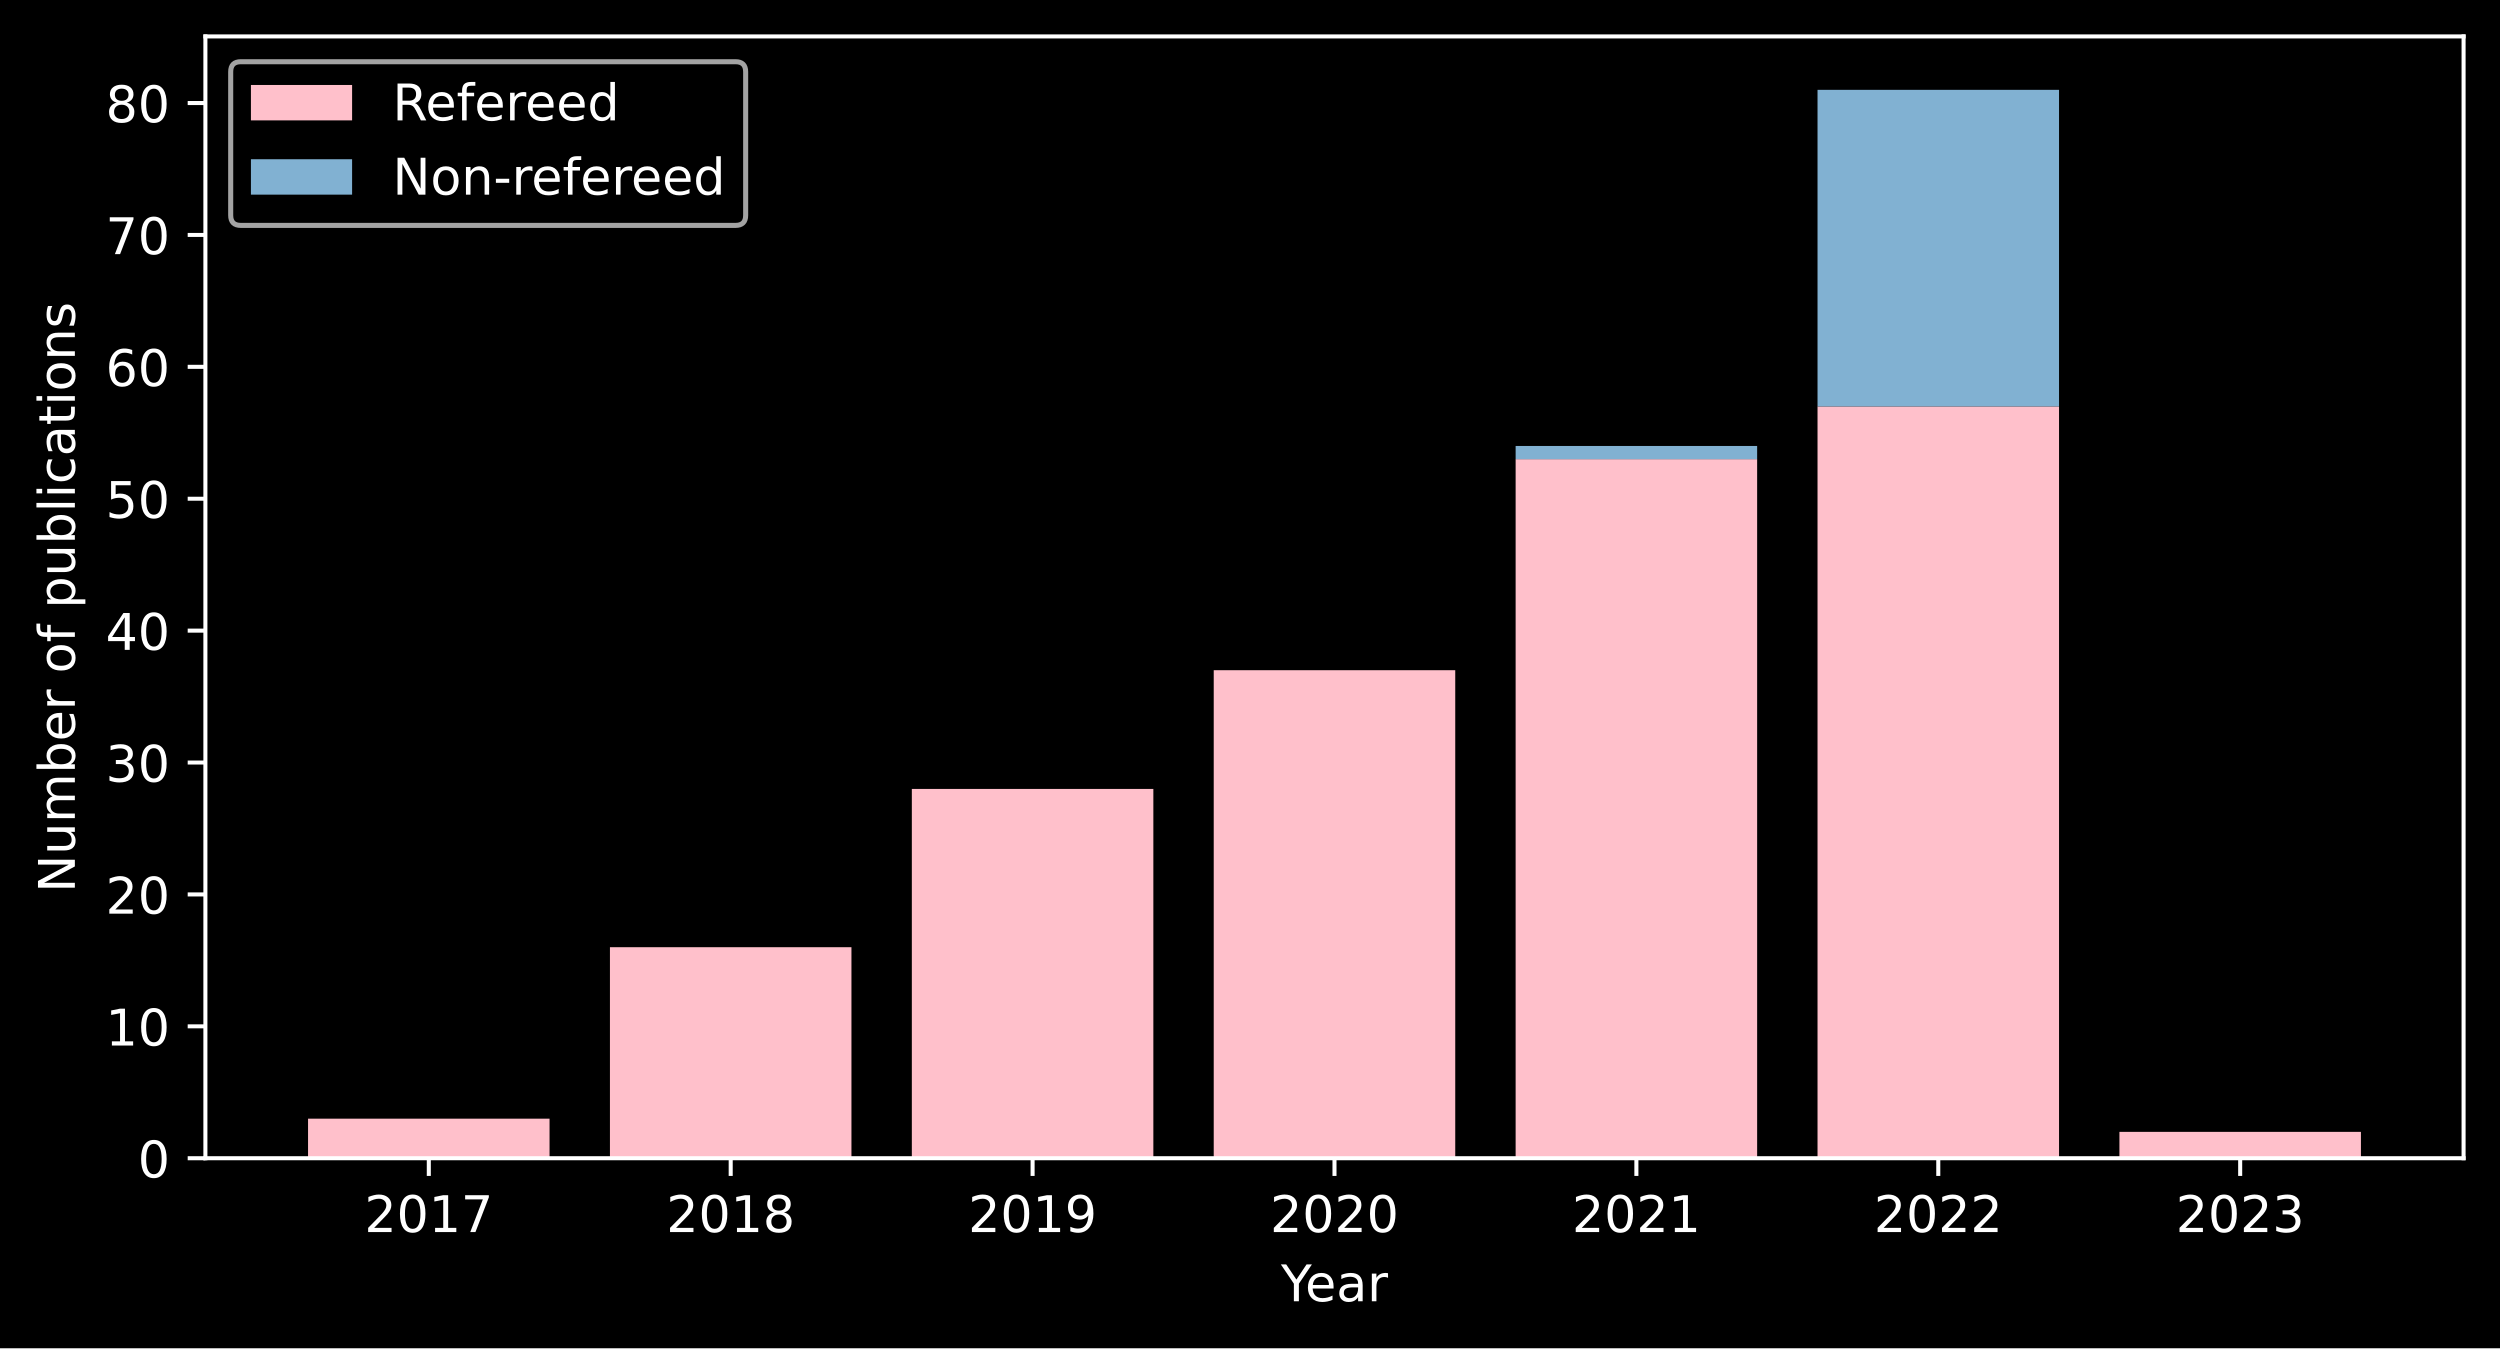
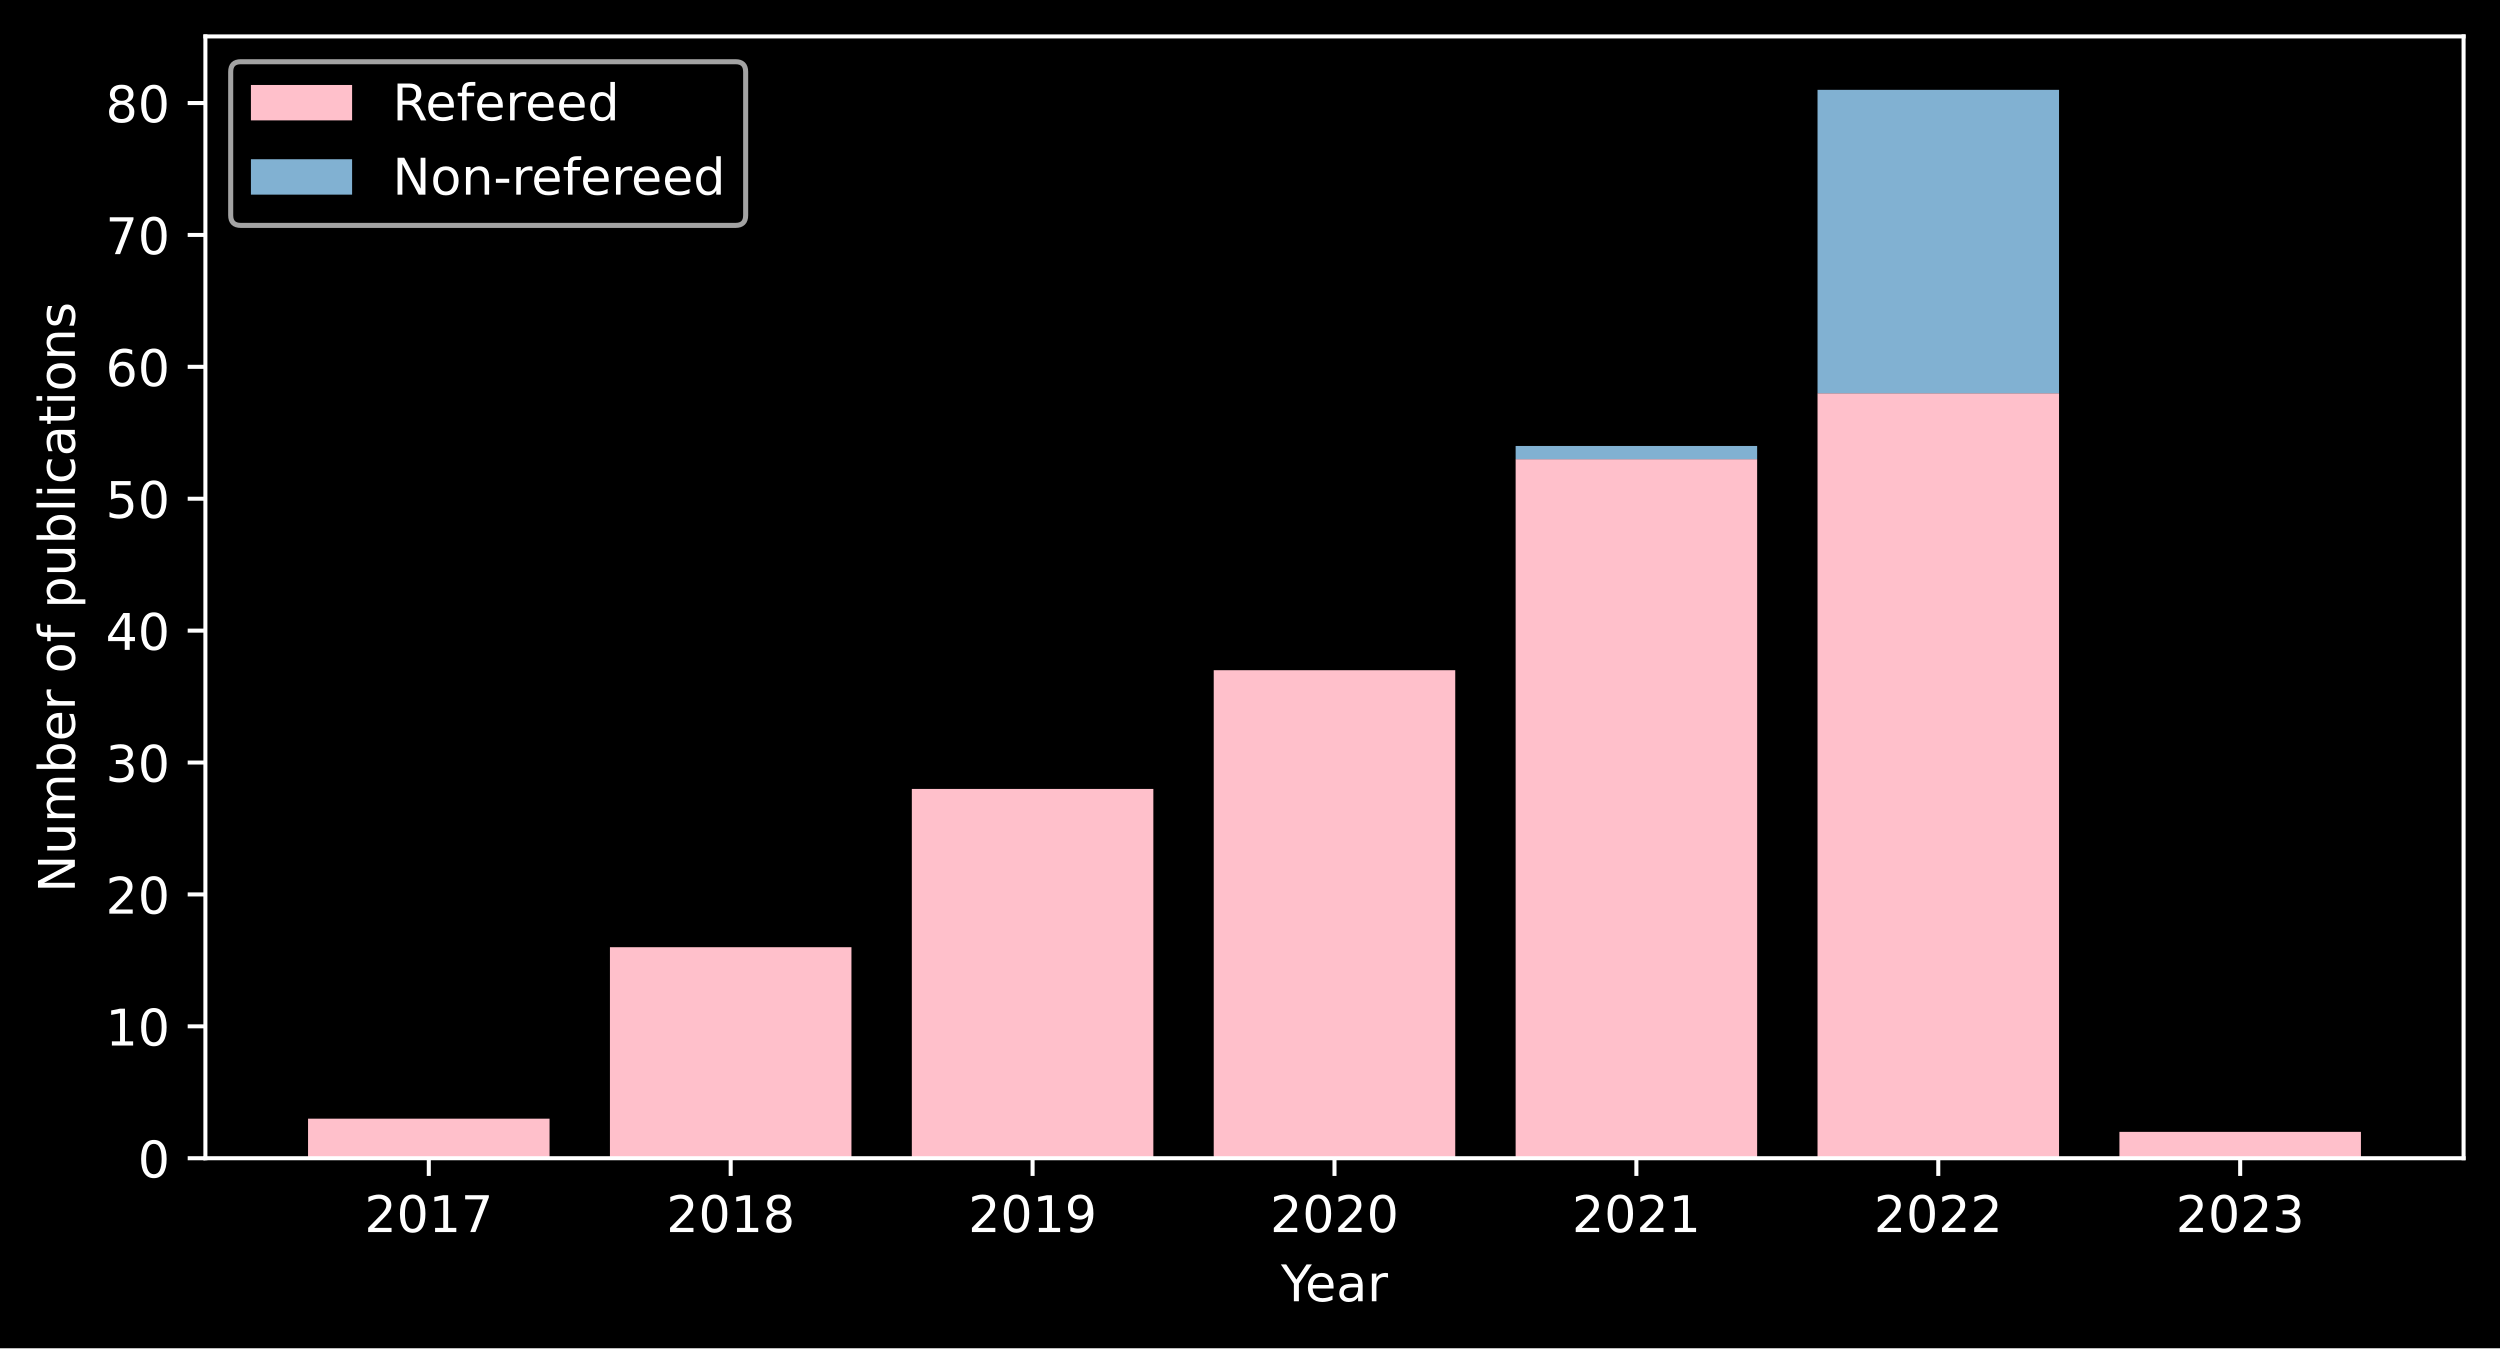
<svg xmlns="http://www.w3.org/2000/svg" xmlns:xlink="http://www.w3.org/1999/xlink" width="494.203pt" height="266.516pt" viewBox="0 0 494.203 266.516" version="1.1">
  <defs>
    <style type="text/css">*{stroke-linejoin: round; stroke-linecap: butt}</style>
  </defs>
  <g id="figure_1">
    <g id="patch_1">
      <path d="M 0 266.516  L 494.203 266.516  L 494.203 0  L 0 0  z " />
    </g>
    <g id="axes_1">
      <g id="patch_2">
        <path d="M 40.603 228.96  L 487.003 228.96  L 487.003 7.2  L 40.603 7.2  z " />
      </g>
      <g id="patch_3">
-         <path d="M 418.969 228.96  L 466.712 228.96  L 466.712 223.745  L 418.969 223.745  z " clip-path="url(#p622ec186ce)" style="fill: #ffc0cb" />
+         <path d="M 418.969 228.96  L 466.712 228.96  L 466.712 223.745  L 418.969 223.745  z " clip-path="url(#pd39dafc550)" style="fill: #ffc0cb" />
      </g>
      <g id="patch_4">
-         <path d="M 359.29 228.96  L 407.033 228.96  L 407.033 80.338  L 359.29 80.338  z " clip-path="url(#p622ec186ce)" style="fill: #ffc0cb" />
+         <path d="M 359.29 228.96  L 407.033 228.96  L 407.033 77.73  L 359.29 77.73  z " clip-path="url(#pd39dafc550)" style="fill: #ffc0cb" />
      </g>
      <g id="patch_5">
-         <path d="M 299.611 228.96  L 347.354 228.96  L 347.354 90.767  L 299.611 90.767  z " clip-path="url(#p622ec186ce)" style="fill: #ffc0cb" />
+         <path d="M 299.611 228.96  L 347.354 228.96  L 347.354 90.767  L 299.611 90.767  z " clip-path="url(#pd39dafc550)" style="fill: #ffc0cb" />
      </g>
      <g id="patch_6">
-         <path d="M 239.931 228.96  L 287.675 228.96  L 287.675 132.486  L 239.931 132.486  z " clip-path="url(#p622ec186ce)" style="fill: #ffc0cb" />
+         <path d="M 239.931 228.96  L 287.675 228.96  L 287.675 132.486  L 239.931 132.486  z " clip-path="url(#pd39dafc550)" style="fill: #ffc0cb" />
      </g>
      <g id="patch_7">
-         <path d="M 180.252 228.96  L 227.996 228.96  L 227.996 155.953  L 180.252 155.953  z " clip-path="url(#p622ec186ce)" style="fill: #ffc0cb" />
+         <path d="M 180.252 228.96  L 227.996 228.96  L 227.996 155.953  L 180.252 155.953  z " clip-path="url(#pd39dafc550)" style="fill: #ffc0cb" />
      </g>
      <g id="patch_8">
-         <path d="M 120.573 228.96  L 168.316 228.96  L 168.316 187.241  L 120.573 187.241  z " clip-path="url(#p622ec186ce)" style="fill: #ffc0cb" />
+         <path d="M 120.573 228.96  L 168.316 228.96  L 168.316 187.241  L 120.573 187.241  z " clip-path="url(#pd39dafc550)" style="fill: #ffc0cb" />
      </g>
      <g id="patch_9">
-         <path d="M 60.894 228.96  L 108.637 228.96  L 108.637 221.138  L 60.894 221.138  z " clip-path="url(#p622ec186ce)" style="fill: #ffc0cb" />
+         <path d="M 60.894 228.96  L 108.637 228.96  L 108.637 221.138  L 60.894 221.138  z " clip-path="url(#pd39dafc550)" style="fill: #ffc0cb" />
      </g>
      <g id="patch_10">
-         <path d="M 418.969 223.745  L 466.712 223.745  L 466.712 223.745  L 418.969 223.745  z " clip-path="url(#p622ec186ce)" style="fill: #81b1d2" />
+         <path d="M 418.969 223.745  L 466.712 223.745  L 466.712 223.745  L 418.969 223.745  z " clip-path="url(#pd39dafc550)" style="fill: #81b1d2" />
      </g>
      <g id="patch_11">
-         <path d="M 359.29 80.338  L 407.033 80.338  L 407.033 17.76  L 359.29 17.76  z " clip-path="url(#p622ec186ce)" style="fill: #81b1d2" />
+         <path d="M 359.29 77.73  L 407.033 77.73  L 407.033 17.76  L 359.29 17.76  z " clip-path="url(#pd39dafc550)" style="fill: #81b1d2" />
      </g>
      <g id="patch_12">
-         <path d="M 299.611 90.767  L 347.354 90.767  L 347.354 88.16  L 299.611 88.16  z " clip-path="url(#p622ec186ce)" style="fill: #81b1d2" />
+         <path d="M 299.611 90.767  L 347.354 90.767  L 347.354 88.16  L 299.611 88.16  z " clip-path="url(#pd39dafc550)" style="fill: #81b1d2" />
      </g>
      <g id="patch_13">
-         <path d="M 239.931 132.486  L 287.675 132.486  L 287.675 132.486  L 239.931 132.486  z " clip-path="url(#p622ec186ce)" style="fill: #81b1d2" />
+         <path d="M 239.931 132.486  L 287.675 132.486  L 287.675 132.486  L 239.931 132.486  z " clip-path="url(#pd39dafc550)" style="fill: #81b1d2" />
      </g>
      <g id="patch_14">
-         <path d="M 180.252 155.953  L 227.996 155.953  L 227.996 155.953  L 180.252 155.953  z " clip-path="url(#p622ec186ce)" style="fill: #81b1d2" />
+         <path d="M 180.252 155.953  L 227.996 155.953  L 227.996 155.953  L 180.252 155.953  z " clip-path="url(#pd39dafc550)" style="fill: #81b1d2" />
      </g>
      <g id="patch_15">
-         <path d="M 120.573 187.241  L 168.316 187.241  L 168.316 187.241  L 120.573 187.241  z " clip-path="url(#p622ec186ce)" style="fill: #81b1d2" />
+         <path d="M 120.573 187.241  L 168.316 187.241  L 168.316 187.241  L 120.573 187.241  z " clip-path="url(#pd39dafc550)" style="fill: #81b1d2" />
      </g>
      <g id="patch_16">
-         <path d="M 60.894 221.138  L 108.637 221.138  L 108.637 221.138  L 60.894 221.138  z " clip-path="url(#p622ec186ce)" style="fill: #81b1d2" />
+         <path d="M 60.894 221.138  L 108.637 221.138  L 108.637 221.138  L 60.894 221.138  z " clip-path="url(#pd39dafc550)" style="fill: #81b1d2" />
      </g>
      <g id="matplotlib.axis_1">
        <g id="xtick_1">
          <g id="line2d_1">
            <defs>
-               <path id="m36bd8ba1b0" d="M 0 0  L 0 3.5  " style="stroke: #ffffff; stroke-width: 0.8" />
-             </defs>
-             <g>
-               <use xlink:href="#m36bd8ba1b0" x="442.841" y="228.96" style="fill: #ffffff; stroke: #ffffff; stroke-width: 0.8" />
+               <path id="ma71b92fbf7" d="M 0 0  L 0 3.5  " style="stroke: #ffffff; stroke-width: 0.8" />
+             </defs>
+             <g>
+               <use xlink:href="#ma71b92fbf7" x="442.841" y="228.96" style="fill: #ffffff; stroke: #ffffff; stroke-width: 0.8" />
            </g>
          </g>
          <g id="text_1">
            <g style="fill: #ffffff" transform="translate(430.1156 243.5584) scale(0.1 -0.1)">
              <defs>
                <path id="DejaVuSans-32" d="M 1228 531  L 3431 531  L 3431 0  L 469 0  L 469 531  Q 828 903 1448 1529  Q 2069 2156 2228 2338  Q 2531 2678 2651 2914  Q 2772 3150 2772 3378  Q 2772 3750 2511 3984  Q 2250 4219 1831 4219  Q 1534 4219 1204 4116  Q 875 4013 500 3803  L 500 4441  Q 881 4594 1212 4672  Q 1544 4750 1819 4750  Q 2544 4750 2975 4387  Q 3406 4025 3406 3419  Q 3406 3131 3298 2873  Q 3191 2616 2906 2266  Q 2828 2175 2409 1742  Q 1991 1309 1228 531  z " transform="scale(0.015625)" />
                <path id="DejaVuSans-30" d="M 2034 4250  Q 1547 4250 1301 3770  Q 1056 3291 1056 2328  Q 1056 1369 1301 889  Q 1547 409 2034 409  Q 2525 409 2770 889  Q 3016 1369 3016 2328  Q 3016 3291 2770 3770  Q 2525 4250 2034 4250  z M 2034 4750  Q 2819 4750 3233 4129  Q 3647 3509 3647 2328  Q 3647 1150 3233 529  Q 2819 -91 2034 -91  Q 1250 -91 836 529  Q 422 1150 422 2328  Q 422 3509 836 4129  Q 1250 4750 2034 4750  z " transform="scale(0.015625)" />
                <path id="DejaVuSans-33" d="M 2597 2516  Q 3050 2419 3304 2112  Q 3559 1806 3559 1356  Q 3559 666 3084 287  Q 2609 -91 1734 -91  Q 1441 -91 1130 -33  Q 819 25 488 141  L 488 750  Q 750 597 1062 519  Q 1375 441 1716 441  Q 2309 441 2620 675  Q 2931 909 2931 1356  Q 2931 1769 2642 2001  Q 2353 2234 1838 2234  L 1294 2234  L 1294 2753  L 1863 2753  Q 2328 2753 2575 2939  Q 2822 3125 2822 3475  Q 2822 3834 2567 4026  Q 2313 4219 1838 4219  Q 1578 4219 1281 4162  Q 984 4106 628 3988  L 628 4550  Q 988 4650 1302 4700  Q 1616 4750 1894 4750  Q 2613 4750 3031 4423  Q 3450 4097 3450 3541  Q 3450 3153 3228 2886  Q 3006 2619 2597 2516  z " transform="scale(0.015625)" />
              </defs>
              <use xlink:href="#DejaVuSans-32" />
              <use xlink:href="#DejaVuSans-30" x="63.623" />
              <use xlink:href="#DejaVuSans-32" x="127.246" />
              <use xlink:href="#DejaVuSans-33" x="190.869" />
            </g>
          </g>
        </g>
        <g id="xtick_2">
          <g id="line2d_2">
            <g>
-               <use xlink:href="#m36bd8ba1b0" x="383.161" y="228.96" style="fill: #ffffff; stroke: #ffffff; stroke-width: 0.8" />
+               <use xlink:href="#ma71b92fbf7" x="383.161" y="228.96" style="fill: #ffffff; stroke: #ffffff; stroke-width: 0.8" />
            </g>
          </g>
          <g id="text_2">
            <g style="fill: #ffffff" transform="translate(370.4364 243.5584) scale(0.1 -0.1)">
              <use xlink:href="#DejaVuSans-32" />
              <use xlink:href="#DejaVuSans-30" x="63.623" />
              <use xlink:href="#DejaVuSans-32" x="127.246" />
              <use xlink:href="#DejaVuSans-32" x="190.869" />
            </g>
          </g>
        </g>
        <g id="xtick_3">
          <g id="line2d_3">
            <g>
-               <use xlink:href="#m36bd8ba1b0" x="323.482" y="228.96" style="fill: #ffffff; stroke: #ffffff; stroke-width: 0.8" />
+               <use xlink:href="#ma71b92fbf7" x="323.482" y="228.96" style="fill: #ffffff; stroke: #ffffff; stroke-width: 0.8" />
            </g>
          </g>
          <g id="text_3">
            <g style="fill: #ffffff" transform="translate(310.7573 243.5584) scale(0.1 -0.1)">
              <defs>
                <path id="DejaVuSans-31" d="M 794 531  L 1825 531  L 1825 4091  L 703 3866  L 703 4441  L 1819 4666  L 2450 4666  L 2450 531  L 3481 531  L 3481 0  L 794 0  L 794 531  z " transform="scale(0.015625)" />
              </defs>
              <use xlink:href="#DejaVuSans-32" />
              <use xlink:href="#DejaVuSans-30" x="63.623" />
              <use xlink:href="#DejaVuSans-32" x="127.246" />
              <use xlink:href="#DejaVuSans-31" x="190.869" />
            </g>
          </g>
        </g>
        <g id="xtick_4">
          <g id="line2d_4">
            <g>
-               <use xlink:href="#m36bd8ba1b0" x="263.803" y="228.96" style="fill: #ffffff; stroke: #ffffff; stroke-width: 0.8" />
+               <use xlink:href="#ma71b92fbf7" x="263.803" y="228.96" style="fill: #ffffff; stroke: #ffffff; stroke-width: 0.8" />
            </g>
          </g>
          <g id="text_4">
            <g style="fill: #ffffff" transform="translate(251.0781 243.5584) scale(0.1 -0.1)">
              <use xlink:href="#DejaVuSans-32" />
              <use xlink:href="#DejaVuSans-30" x="63.623" />
              <use xlink:href="#DejaVuSans-32" x="127.246" />
              <use xlink:href="#DejaVuSans-30" x="190.869" />
            </g>
          </g>
        </g>
        <g id="xtick_5">
          <g id="line2d_5">
            <g>
-               <use xlink:href="#m36bd8ba1b0" x="204.124" y="228.96" style="fill: #ffffff; stroke: #ffffff; stroke-width: 0.8" />
+               <use xlink:href="#ma71b92fbf7" x="204.124" y="228.96" style="fill: #ffffff; stroke: #ffffff; stroke-width: 0.8" />
            </g>
          </g>
          <g id="text_5">
            <g style="fill: #ffffff" transform="translate(191.399 243.5584) scale(0.1 -0.1)">
              <defs>
                <path id="DejaVuSans-39" d="M 703 97  L 703 672  Q 941 559 1184 500  Q 1428 441 1663 441  Q 2288 441 2617 861  Q 2947 1281 2994 2138  Q 2813 1869 2534 1725  Q 2256 1581 1919 1581  Q 1219 1581 811 2004  Q 403 2428 403 3163  Q 403 3881 828 4315  Q 1253 4750 1959 4750  Q 2769 4750 3195 4129  Q 3622 3509 3622 2328  Q 3622 1225 3098 567  Q 2575 -91 1691 -91  Q 1453 -91 1209 -44  Q 966 3 703 97  z M 1959 2075  Q 2384 2075 2632 2365  Q 2881 2656 2881 3163  Q 2881 3666 2632 3958  Q 2384 4250 1959 4250  Q 1534 4250 1286 3958  Q 1038 3666 1038 3163  Q 1038 2656 1286 2365  Q 1534 2075 1959 2075  z " transform="scale(0.015625)" />
              </defs>
              <use xlink:href="#DejaVuSans-32" />
              <use xlink:href="#DejaVuSans-30" x="63.623" />
              <use xlink:href="#DejaVuSans-31" x="127.246" />
              <use xlink:href="#DejaVuSans-39" x="190.869" />
            </g>
          </g>
        </g>
        <g id="xtick_6">
          <g id="line2d_6">
            <g>
-               <use xlink:href="#m36bd8ba1b0" x="144.445" y="228.96" style="fill: #ffffff; stroke: #ffffff; stroke-width: 0.8" />
+               <use xlink:href="#ma71b92fbf7" x="144.445" y="228.96" style="fill: #ffffff; stroke: #ffffff; stroke-width: 0.8" />
            </g>
          </g>
          <g id="text_6">
            <g style="fill: #ffffff" transform="translate(131.7198 243.5584) scale(0.1 -0.1)">
              <defs>
                <path id="DejaVuSans-38" d="M 2034 2216  Q 1584 2216 1326 1975  Q 1069 1734 1069 1313  Q 1069 891 1326 650  Q 1584 409 2034 409  Q 2484 409 2743 651  Q 3003 894 3003 1313  Q 3003 1734 2745 1975  Q 2488 2216 2034 2216  z M 1403 2484  Q 997 2584 770 2862  Q 544 3141 544 3541  Q 544 4100 942 4425  Q 1341 4750 2034 4750  Q 2731 4750 3128 4425  Q 3525 4100 3525 3541  Q 3525 3141 3298 2862  Q 3072 2584 2669 2484  Q 3125 2378 3379 2068  Q 3634 1759 3634 1313  Q 3634 634 3220 271  Q 2806 -91 2034 -91  Q 1263 -91 848 271  Q 434 634 434 1313  Q 434 1759 690 2068  Q 947 2378 1403 2484  z M 1172 3481  Q 1172 3119 1398 2916  Q 1625 2713 2034 2713  Q 2441 2713 2670 2916  Q 2900 3119 2900 3481  Q 2900 3844 2670 4047  Q 2441 4250 2034 4250  Q 1625 4250 1398 4047  Q 1172 3844 1172 3481  z " transform="scale(0.015625)" />
              </defs>
              <use xlink:href="#DejaVuSans-32" />
              <use xlink:href="#DejaVuSans-30" x="63.623" />
              <use xlink:href="#DejaVuSans-31" x="127.246" />
              <use xlink:href="#DejaVuSans-38" x="190.869" />
            </g>
          </g>
        </g>
        <g id="xtick_7">
          <g id="line2d_7">
            <g>
-               <use xlink:href="#m36bd8ba1b0" x="84.766" y="228.96" style="fill: #ffffff; stroke: #ffffff; stroke-width: 0.8" />
+               <use xlink:href="#ma71b92fbf7" x="84.766" y="228.96" style="fill: #ffffff; stroke: #ffffff; stroke-width: 0.8" />
            </g>
          </g>
          <g id="text_7">
            <g style="fill: #ffffff" transform="translate(72.04069 243.5584) scale(0.1 -0.1)">
              <defs>
                <path id="DejaVuSans-37" d="M 525 4666  L 3525 4666  L 3525 4397  L 1831 0  L 1172 0  L 2766 4134  L 525 4134  L 525 4666  z " transform="scale(0.015625)" />
              </defs>
              <use xlink:href="#DejaVuSans-32" />
              <use xlink:href="#DejaVuSans-30" x="63.623" />
              <use xlink:href="#DejaVuSans-31" x="127.246" />
              <use xlink:href="#DejaVuSans-37" x="190.869" />
            </g>
          </g>
        </g>
        <g id="text_8">
          <g style="fill: #ffffff" transform="translate(253.2156 257.2366) scale(0.1 -0.1)">
            <defs>
              <path id="DejaVuSans-59" d="M -13 4666  L 666 4666  L 1959 2747  L 3244 4666  L 3922 4666  L 2272 2222  L 2272 0  L 1638 0  L 1638 2222  L -13 4666  z " transform="scale(0.015625)" />
              <path id="DejaVuSans-65" d="M 3597 1894  L 3597 1613  L 953 1613  Q 991 1019 1311 708  Q 1631 397 2203 397  Q 2534 397 2845 478  Q 3156 559 3463 722  L 3463 178  Q 3153 47 2828 -22  Q 2503 -91 2169 -91  Q 1331 -91 842 396  Q 353 884 353 1716  Q 353 2575 817 3079  Q 1281 3584 2069 3584  Q 2775 3584 3186 3129  Q 3597 2675 3597 1894  z M 3022 2063  Q 3016 2534 2758 2815  Q 2500 3097 2075 3097  Q 1594 3097 1305 2825  Q 1016 2553 972 2059  L 3022 2063  z " transform="scale(0.015625)" />
              <path id="DejaVuSans-61" d="M 2194 1759  Q 1497 1759 1228 1600  Q 959 1441 959 1056  Q 959 750 1161 570  Q 1363 391 1709 391  Q 2188 391 2477 730  Q 2766 1069 2766 1631  L 2766 1759  L 2194 1759  z M 3341 1997  L 3341 0  L 2766 0  L 2766 531  Q 2569 213 2275 61  Q 1981 -91 1556 -91  Q 1019 -91 701 211  Q 384 513 384 1019  Q 384 1609 779 1909  Q 1175 2209 1959 2209  L 2766 2209  L 2766 2266  Q 2766 2663 2505 2880  Q 2244 3097 1772 3097  Q 1472 3097 1187 3025  Q 903 2953 641 2809  L 641 3341  Q 956 3463 1253 3523  Q 1550 3584 1831 3584  Q 2591 3584 2966 3190  Q 3341 2797 3341 1997  z " transform="scale(0.015625)" />
              <path id="DejaVuSans-72" d="M 2631 2963  Q 2534 3019 2420 3045  Q 2306 3072 2169 3072  Q 1681 3072 1420 2755  Q 1159 2438 1159 1844  L 1159 0  L 581 0  L 581 3500  L 1159 3500  L 1159 2956  Q 1341 3275 1631 3429  Q 1922 3584 2338 3584  Q 2397 3584 2469 3576  Q 2541 3569 2628 3553  L 2631 2963  z " transform="scale(0.015625)" />
            </defs>
            <use xlink:href="#DejaVuSans-59" />
            <use xlink:href="#DejaVuSans-65" x="47.834" />
            <use xlink:href="#DejaVuSans-61" x="109.357" />
            <use xlink:href="#DejaVuSans-72" x="170.637" />
          </g>
        </g>
      </g>
      <g id="matplotlib.axis_2">
        <g id="ytick_1">
          <g id="line2d_8">
            <defs>
-               <path id="m4c72cb2cba" d="M 0 0  L -3.5 0  " style="stroke: #ffffff; stroke-width: 0.8" />
-             </defs>
-             <g>
-               <use xlink:href="#m4c72cb2cba" x="40.603" y="228.96" style="fill: #ffffff; stroke: #ffffff; stroke-width: 0.8" />
+               <path id="m2ac69cbb38" d="M 0 0  L -3.5 0  " style="stroke: #ffffff; stroke-width: 0.8" />
+             </defs>
+             <g>
+               <use xlink:href="#m2ac69cbb38" x="40.603" y="228.96" style="fill: #ffffff; stroke: #ffffff; stroke-width: 0.8" />
            </g>
          </g>
          <g id="text_9">
            <g style="fill: #ffffff" transform="translate(27.24063 232.7592) scale(0.1 -0.1)">
              <use xlink:href="#DejaVuSans-30" />
            </g>
          </g>
        </g>
        <g id="ytick_2">
          <g id="line2d_9">
            <g>
-               <use xlink:href="#m4c72cb2cba" x="40.603" y="202.886" style="fill: #ffffff; stroke: #ffffff; stroke-width: 0.8" />
+               <use xlink:href="#m2ac69cbb38" x="40.603" y="202.886" style="fill: #ffffff; stroke: #ffffff; stroke-width: 0.8" />
            </g>
          </g>
          <g id="text_10">
            <g style="fill: #ffffff" transform="translate(20.87813 206.6851) scale(0.1 -0.1)">
              <use xlink:href="#DejaVuSans-31" />
              <use xlink:href="#DejaVuSans-30" x="63.623" />
            </g>
          </g>
        </g>
        <g id="ytick_3">
          <g id="line2d_10">
            <g>
-               <use xlink:href="#m4c72cb2cba" x="40.603" y="176.812" style="fill: #ffffff; stroke: #ffffff; stroke-width: 0.8" />
+               <use xlink:href="#m2ac69cbb38" x="40.603" y="176.812" style="fill: #ffffff; stroke: #ffffff; stroke-width: 0.8" />
            </g>
          </g>
          <g id="text_11">
            <g style="fill: #ffffff" transform="translate(20.87813 180.6111) scale(0.1 -0.1)">
              <use xlink:href="#DejaVuSans-32" />
              <use xlink:href="#DejaVuSans-30" x="63.623" />
            </g>
          </g>
        </g>
        <g id="ytick_4">
          <g id="line2d_11">
            <g>
-               <use xlink:href="#m4c72cb2cba" x="40.603" y="150.738" style="fill: #ffffff; stroke: #ffffff; stroke-width: 0.8" />
+               <use xlink:href="#m2ac69cbb38" x="40.603" y="150.738" style="fill: #ffffff; stroke: #ffffff; stroke-width: 0.8" />
            </g>
          </g>
          <g id="text_12">
            <g style="fill: #ffffff" transform="translate(20.87813 154.537) scale(0.1 -0.1)">
              <use xlink:href="#DejaVuSans-33" />
              <use xlink:href="#DejaVuSans-30" x="63.623" />
            </g>
          </g>
        </g>
        <g id="ytick_5">
          <g id="line2d_12">
            <g>
-               <use xlink:href="#m4c72cb2cba" x="40.603" y="124.664" style="fill: #ffffff; stroke: #ffffff; stroke-width: 0.8" />
+               <use xlink:href="#m2ac69cbb38" x="40.603" y="124.664" style="fill: #ffffff; stroke: #ffffff; stroke-width: 0.8" />
            </g>
          </g>
          <g id="text_13">
            <g style="fill: #ffffff" transform="translate(20.87813 128.4629) scale(0.1 -0.1)">
              <defs>
                <path id="DejaVuSans-34" d="M 2419 4116  L 825 1625  L 2419 1625  L 2419 4116  z M 2253 4666  L 3047 4666  L 3047 1625  L 3713 1625  L 3713 1100  L 3047 1100  L 3047 0  L 2419 0  L 2419 1100  L 313 1100  L 313 1709  L 2253 4666  z " transform="scale(0.015625)" />
              </defs>
              <use xlink:href="#DejaVuSans-34" />
              <use xlink:href="#DejaVuSans-30" x="63.623" />
            </g>
          </g>
        </g>
        <g id="ytick_6">
          <g id="line2d_13">
            <g>
-               <use xlink:href="#m4c72cb2cba" x="40.603" y="98.59" style="fill: #ffffff; stroke: #ffffff; stroke-width: 0.8" />
+               <use xlink:href="#m2ac69cbb38" x="40.603" y="98.59" style="fill: #ffffff; stroke: #ffffff; stroke-width: 0.8" />
            </g>
          </g>
          <g id="text_14">
            <g style="fill: #ffffff" transform="translate(20.87813 102.3888) scale(0.1 -0.1)">
              <defs>
                <path id="DejaVuSans-35" d="M 691 4666  L 3169 4666  L 3169 4134  L 1269 4134  L 1269 2991  Q 1406 3038 1543 3061  Q 1681 3084 1819 3084  Q 2600 3084 3056 2656  Q 3513 2228 3513 1497  Q 3513 744 3044 326  Q 2575 -91 1722 -91  Q 1428 -91 1123 -41  Q 819 9 494 109  L 494 744  Q 775 591 1075 516  Q 1375 441 1709 441  Q 2250 441 2565 725  Q 2881 1009 2881 1497  Q 2881 1984 2565 2268  Q 2250 2553 1709 2553  Q 1456 2553 1204 2497  Q 953 2441 691 2322  L 691 4666  z " transform="scale(0.015625)" />
              </defs>
              <use xlink:href="#DejaVuSans-35" />
              <use xlink:href="#DejaVuSans-30" x="63.623" />
            </g>
          </g>
        </g>
        <g id="ytick_7">
          <g id="line2d_14">
            <g>
-               <use xlink:href="#m4c72cb2cba" x="40.603" y="72.516" style="fill: #ffffff; stroke: #ffffff; stroke-width: 0.8" />
+               <use xlink:href="#m2ac69cbb38" x="40.603" y="72.516" style="fill: #ffffff; stroke: #ffffff; stroke-width: 0.8" />
            </g>
          </g>
          <g id="text_15">
            <g style="fill: #ffffff" transform="translate(20.87813 76.31477) scale(0.1 -0.1)">
              <defs>
                <path id="DejaVuSans-36" d="M 2113 2584  Q 1688 2584 1439 2293  Q 1191 2003 1191 1497  Q 1191 994 1439 701  Q 1688 409 2113 409  Q 2538 409 2786 701  Q 3034 994 3034 1497  Q 3034 2003 2786 2293  Q 2538 2584 2113 2584  z M 3366 4563  L 3366 3988  Q 3128 4100 2886 4159  Q 2644 4219 2406 4219  Q 1781 4219 1451 3797  Q 1122 3375 1075 2522  Q 1259 2794 1537 2939  Q 1816 3084 2150 3084  Q 2853 3084 3261 2657  Q 3669 2231 3669 1497  Q 3669 778 3244 343  Q 2819 -91 2113 -91  Q 1303 -91 875 529  Q 447 1150 447 2328  Q 447 3434 972 4092  Q 1497 4750 2381 4750  Q 2619 4750 2861 4703  Q 3103 4656 3366 4563  z " transform="scale(0.015625)" />
              </defs>
              <use xlink:href="#DejaVuSans-36" />
              <use xlink:href="#DejaVuSans-30" x="63.623" />
            </g>
          </g>
        </g>
        <g id="ytick_8">
          <g id="line2d_15">
            <g>
-               <use xlink:href="#m4c72cb2cba" x="40.603" y="46.441" style="fill: #ffffff; stroke: #ffffff; stroke-width: 0.8" />
+               <use xlink:href="#m2ac69cbb38" x="40.603" y="46.441" style="fill: #ffffff; stroke: #ffffff; stroke-width: 0.8" />
            </g>
          </g>
          <g id="text_16">
            <g style="fill: #ffffff" transform="translate(20.87813 50.2407) scale(0.1 -0.1)">
              <use xlink:href="#DejaVuSans-37" />
              <use xlink:href="#DejaVuSans-30" x="63.623" />
            </g>
          </g>
        </g>
        <g id="ytick_9">
          <g id="line2d_16">
            <g>
-               <use xlink:href="#m4c72cb2cba" x="40.603" y="20.367" style="fill: #ffffff; stroke: #ffffff; stroke-width: 0.8" />
+               <use xlink:href="#m2ac69cbb38" x="40.603" y="20.367" style="fill: #ffffff; stroke: #ffffff; stroke-width: 0.8" />
            </g>
          </g>
          <g id="text_17">
            <g style="fill: #ffffff" transform="translate(20.87813 24.16663) scale(0.1 -0.1)">
              <use xlink:href="#DejaVuSans-38" />
              <use xlink:href="#DejaVuSans-30" x="63.623" />
            </g>
          </g>
        </g>
        <g id="text_18">
          <g style="fill: #ffffff" transform="translate(14.79844 176.4542) rotate(-90) scale(0.1 -0.1)">
            <defs>
              <path id="DejaVuSans-4e" d="M 628 4666  L 1478 4666  L 3547 763  L 3547 4666  L 4159 4666  L 4159 0  L 3309 0  L 1241 3903  L 1241 0  L 628 0  L 628 4666  z " transform="scale(0.015625)" />
              <path id="DejaVuSans-75" d="M 544 1381  L 544 3500  L 1119 3500  L 1119 1403  Q 1119 906 1312 657  Q 1506 409 1894 409  Q 2359 409 2629 706  Q 2900 1003 2900 1516  L 2900 3500  L 3475 3500  L 3475 0  L 2900 0  L 2900 538  Q 2691 219 2414 64  Q 2138 -91 1772 -91  Q 1169 -91 856 284  Q 544 659 544 1381  z M 1991 3584  L 1991 3584  z " transform="scale(0.015625)" />
              <path id="DejaVuSans-6d" d="M 3328 2828  Q 3544 3216 3844 3400  Q 4144 3584 4550 3584  Q 5097 3584 5394 3201  Q 5691 2819 5691 2113  L 5691 0  L 5113 0  L 5113 2094  Q 5113 2597 4934 2840  Q 4756 3084 4391 3084  Q 3944 3084 3684 2787  Q 3425 2491 3425 1978  L 3425 0  L 2847 0  L 2847 2094  Q 2847 2600 2669 2842  Q 2491 3084 2119 3084  Q 1678 3084 1418 2786  Q 1159 2488 1159 1978  L 1159 0  L 581 0  L 581 3500  L 1159 3500  L 1159 2956  Q 1356 3278 1631 3431  Q 1906 3584 2284 3584  Q 2666 3584 2933 3390  Q 3200 3197 3328 2828  z " transform="scale(0.015625)" />
              <path id="DejaVuSans-62" d="M 3116 1747  Q 3116 2381 2855 2742  Q 2594 3103 2138 3103  Q 1681 3103 1420 2742  Q 1159 2381 1159 1747  Q 1159 1113 1420 752  Q 1681 391 2138 391  Q 2594 391 2855 752  Q 3116 1113 3116 1747  z M 1159 2969  Q 1341 3281 1617 3432  Q 1894 3584 2278 3584  Q 2916 3584 3314 3078  Q 3713 2572 3713 1747  Q 3713 922 3314 415  Q 2916 -91 2278 -91  Q 1894 -91 1617 61  Q 1341 213 1159 525  L 1159 0  L 581 0  L 581 4863  L 1159 4863  L 1159 2969  z " transform="scale(0.015625)" />
              <path id="DejaVuSans-20" transform="scale(0.015625)" />
              <path id="DejaVuSans-6f" d="M 1959 3097  Q 1497 3097 1228 2736  Q 959 2375 959 1747  Q 959 1119 1226 758  Q 1494 397 1959 397  Q 2419 397 2687 759  Q 2956 1122 2956 1747  Q 2956 2369 2687 2733  Q 2419 3097 1959 3097  z M 1959 3584  Q 2709 3584 3137 3096  Q 3566 2609 3566 1747  Q 3566 888 3137 398  Q 2709 -91 1959 -91  Q 1206 -91 779 398  Q 353 888 353 1747  Q 353 2609 779 3096  Q 1206 3584 1959 3584  z " transform="scale(0.015625)" />
              <path id="DejaVuSans-66" d="M 2375 4863  L 2375 4384  L 1825 4384  Q 1516 4384 1395 4259  Q 1275 4134 1275 3809  L 1275 3500  L 2222 3500  L 2222 3053  L 1275 3053  L 1275 0  L 697 0  L 697 3053  L 147 3053  L 147 3500  L 697 3500  L 697 3744  Q 697 4328 969 4595  Q 1241 4863 1831 4863  L 2375 4863  z " transform="scale(0.015625)" />
              <path id="DejaVuSans-70" d="M 1159 525  L 1159 -1331  L 581 -1331  L 581 3500  L 1159 3500  L 1159 2969  Q 1341 3281 1617 3432  Q 1894 3584 2278 3584  Q 2916 3584 3314 3078  Q 3713 2572 3713 1747  Q 3713 922 3314 415  Q 2916 -91 2278 -91  Q 1894 -91 1617 61  Q 1341 213 1159 525  z M 3116 1747  Q 3116 2381 2855 2742  Q 2594 3103 2138 3103  Q 1681 3103 1420 2742  Q 1159 2381 1159 1747  Q 1159 1113 1420 752  Q 1681 391 2138 391  Q 2594 391 2855 752  Q 3116 1113 3116 1747  z " transform="scale(0.015625)" />
              <path id="DejaVuSans-6c" d="M 603 4863  L 1178 4863  L 1178 0  L 603 0  L 603 4863  z " transform="scale(0.015625)" />
              <path id="DejaVuSans-69" d="M 603 3500  L 1178 3500  L 1178 0  L 603 0  L 603 3500  z M 603 4863  L 1178 4863  L 1178 4134  L 603 4134  L 603 4863  z " transform="scale(0.015625)" />
              <path id="DejaVuSans-63" d="M 3122 3366  L 3122 2828  Q 2878 2963 2633 3030  Q 2388 3097 2138 3097  Q 1578 3097 1268 2742  Q 959 2388 959 1747  Q 959 1106 1268 751  Q 1578 397 2138 397  Q 2388 397 2633 464  Q 2878 531 3122 666  L 3122 134  Q 2881 22 2623 -34  Q 2366 -91 2075 -91  Q 1284 -91 818 406  Q 353 903 353 1747  Q 353 2603 823 3093  Q 1294 3584 2113 3584  Q 2378 3584 2631 3529  Q 2884 3475 3122 3366  z " transform="scale(0.015625)" />
              <path id="DejaVuSans-74" d="M 1172 4494  L 1172 3500  L 2356 3500  L 2356 3053  L 1172 3053  L 1172 1153  Q 1172 725 1289 603  Q 1406 481 1766 481  L 2356 481  L 2356 0  L 1766 0  Q 1100 0 847 248  Q 594 497 594 1153  L 594 3053  L 172 3053  L 172 3500  L 594 3500  L 594 4494  L 1172 4494  z " transform="scale(0.015625)" />
              <path id="DejaVuSans-6e" d="M 3513 2113  L 3513 0  L 2938 0  L 2938 2094  Q 2938 2591 2744 2837  Q 2550 3084 2163 3084  Q 1697 3084 1428 2787  Q 1159 2491 1159 1978  L 1159 0  L 581 0  L 581 3500  L 1159 3500  L 1159 2956  Q 1366 3272 1645 3428  Q 1925 3584 2291 3584  Q 2894 3584 3203 3211  Q 3513 2838 3513 2113  z " transform="scale(0.015625)" />
              <path id="DejaVuSans-73" d="M 2834 3397  L 2834 2853  Q 2591 2978 2328 3040  Q 2066 3103 1784 3103  Q 1356 3103 1142 2972  Q 928 2841 928 2578  Q 928 2378 1081 2264  Q 1234 2150 1697 2047  L 1894 2003  Q 2506 1872 2764 1633  Q 3022 1394 3022 966  Q 3022 478 2636 193  Q 2250 -91 1575 -91  Q 1294 -91 989 -36  Q 684 19 347 128  L 347 722  Q 666 556 975 473  Q 1284 391 1588 391  Q 1994 391 2212 530  Q 2431 669 2431 922  Q 2431 1156 2273 1281  Q 2116 1406 1581 1522  L 1381 1569  Q 847 1681 609 1914  Q 372 2147 372 2553  Q 372 3047 722 3315  Q 1072 3584 1716 3584  Q 2034 3584 2315 3537  Q 2597 3491 2834 3397  z " transform="scale(0.015625)" />
            </defs>
            <use xlink:href="#DejaVuSans-4e" />
            <use xlink:href="#DejaVuSans-75" x="74.805" />
            <use xlink:href="#DejaVuSans-6d" x="138.184" />
            <use xlink:href="#DejaVuSans-62" x="235.596" />
            <use xlink:href="#DejaVuSans-65" x="299.072" />
            <use xlink:href="#DejaVuSans-72" x="360.596" />
            <use xlink:href="#DejaVuSans-20" x="401.709" />
            <use xlink:href="#DejaVuSans-6f" x="433.496" />
            <use xlink:href="#DejaVuSans-66" x="494.678" />
            <use xlink:href="#DejaVuSans-20" x="529.883" />
            <use xlink:href="#DejaVuSans-70" x="561.67" />
            <use xlink:href="#DejaVuSans-75" x="625.146" />
            <use xlink:href="#DejaVuSans-62" x="688.525" />
            <use xlink:href="#DejaVuSans-6c" x="752.002" />
            <use xlink:href="#DejaVuSans-69" x="779.785" />
            <use xlink:href="#DejaVuSans-63" x="807.568" />
            <use xlink:href="#DejaVuSans-61" x="862.549" />
            <use xlink:href="#DejaVuSans-74" x="923.828" />
            <use xlink:href="#DejaVuSans-69" x="963.037" />
            <use xlink:href="#DejaVuSans-6f" x="990.82" />
            <use xlink:href="#DejaVuSans-6e" x="1052.002" />
            <use xlink:href="#DejaVuSans-73" x="1115.381" />
          </g>
        </g>
      </g>
      <g id="patch_17">
        <path d="M 40.603 228.96  L 40.603 7.2  " style="fill: none; stroke: #ffffff; stroke-width: 0.8; stroke-linejoin: miter; stroke-linecap: square" />
      </g>
      <g id="patch_18">
        <path d="M 487.003 228.96  L 487.003 7.2  " style="fill: none; stroke: #ffffff; stroke-width: 0.8; stroke-linejoin: miter; stroke-linecap: square" />
      </g>
      <g id="patch_19">
        <path d="M 40.603 228.96  L 487.003 228.96  " style="fill: none; stroke: #ffffff; stroke-width: 0.8; stroke-linejoin: miter; stroke-linecap: square" />
      </g>
      <g id="patch_20">
        <path d="M 40.603 7.2  L 487.003 7.2  " style="fill: none; stroke: #ffffff; stroke-width: 0.8; stroke-linejoin: miter; stroke-linecap: square" />
      </g>
      <g id="legend_1">
        <g id="patch_21">
          <path d="M 47.603 44.556  L 145.402 44.556  Q 147.402 44.556 147.402 42.556  L 147.402 14.2  Q 147.402 12.2 145.402 12.2  L 47.603 12.2  Q 45.603 12.2 45.603 14.2  L 45.603 42.556  Q 45.603 44.556 47.603 44.556  z " style="opacity: 0.8; stroke: #cccccc; stroke-linejoin: miter" />
        </g>
        <g id="patch_22">
          <path d="M 49.603 23.798  L 69.603 23.798  L 69.603 16.798  L 49.603 16.798  z " style="fill: #ffc0cb" />
        </g>
        <g id="text_19">
          <g style="fill: #ffffff" transform="translate(77.60313 23.79844) scale(0.1 -0.1)">
            <defs>
              <path id="DejaVuSans-52" d="M 2841 2188  Q 3044 2119 3236 1894  Q 3428 1669 3622 1275  L 4263 0  L 3584 0  L 2988 1197  Q 2756 1666 2539 1819  Q 2322 1972 1947 1972  L 1259 1972  L 1259 0  L 628 0  L 628 4666  L 2053 4666  Q 2853 4666 3247 4331  Q 3641 3997 3641 3322  Q 3641 2881 3436 2590  Q 3231 2300 2841 2188  z M 1259 4147  L 1259 2491  L 2053 2491  Q 2509 2491 2742 2702  Q 2975 2913 2975 3322  Q 2975 3731 2742 3939  Q 2509 4147 2053 4147  L 1259 4147  z " transform="scale(0.015625)" />
              <path id="DejaVuSans-64" d="M 2906 2969  L 2906 4863  L 3481 4863  L 3481 0  L 2906 0  L 2906 525  Q 2725 213 2448 61  Q 2172 -91 1784 -91  Q 1150 -91 751 415  Q 353 922 353 1747  Q 353 2572 751 3078  Q 1150 3584 1784 3584  Q 2172 3584 2448 3432  Q 2725 3281 2906 2969  z M 947 1747  Q 947 1113 1208 752  Q 1469 391 1925 391  Q 2381 391 2643 752  Q 2906 1113 2906 1747  Q 2906 2381 2643 2742  Q 2381 3103 1925 3103  Q 1469 3103 1208 2742  Q 947 2381 947 1747  z " transform="scale(0.015625)" />
            </defs>
            <use xlink:href="#DejaVuSans-52" />
            <use xlink:href="#DejaVuSans-65" x="64.982" />
            <use xlink:href="#DejaVuSans-66" x="126.506" />
            <use xlink:href="#DejaVuSans-65" x="161.711" />
            <use xlink:href="#DejaVuSans-72" x="223.234" />
            <use xlink:href="#DejaVuSans-65" x="262.098" />
            <use xlink:href="#DejaVuSans-65" x="323.621" />
            <use xlink:href="#DejaVuSans-64" x="385.145" />
          </g>
        </g>
        <g id="patch_23">
          <path d="M 49.603 38.477  L 69.603 38.477  L 69.603 31.477  L 49.603 31.477  z " style="fill: #81b1d2" />
        </g>
        <g id="text_20">
          <g style="fill: #ffffff" transform="translate(77.60313 38.47656) scale(0.1 -0.1)">
            <defs>
              <path id="DejaVuSans-2d" d="M 313 2009  L 1997 2009  L 1997 1497  L 313 1497  L 313 2009  z " transform="scale(0.015625)" />
            </defs>
            <use xlink:href="#DejaVuSans-4e" />
            <use xlink:href="#DejaVuSans-6f" x="74.805" />
            <use xlink:href="#DejaVuSans-6e" x="135.986" />
            <use xlink:href="#DejaVuSans-2d" x="199.365" />
            <use xlink:href="#DejaVuSans-72" x="235.449" />
            <use xlink:href="#DejaVuSans-65" x="274.312" />
            <use xlink:href="#DejaVuSans-66" x="335.836" />
            <use xlink:href="#DejaVuSans-65" x="371.041" />
            <use xlink:href="#DejaVuSans-72" x="432.564" />
            <use xlink:href="#DejaVuSans-65" x="471.428" />
            <use xlink:href="#DejaVuSans-65" x="532.951" />
            <use xlink:href="#DejaVuSans-64" x="594.475" />
          </g>
        </g>
      </g>
    </g>
  </g>
  <defs>
-     <clipPath id="p622ec186ce">
+     <clipPath id="pd39dafc550">
      <rect x="40.603" y="7.2" width="446.4" height="221.76" />
    </clipPath>
  </defs>
</svg>
